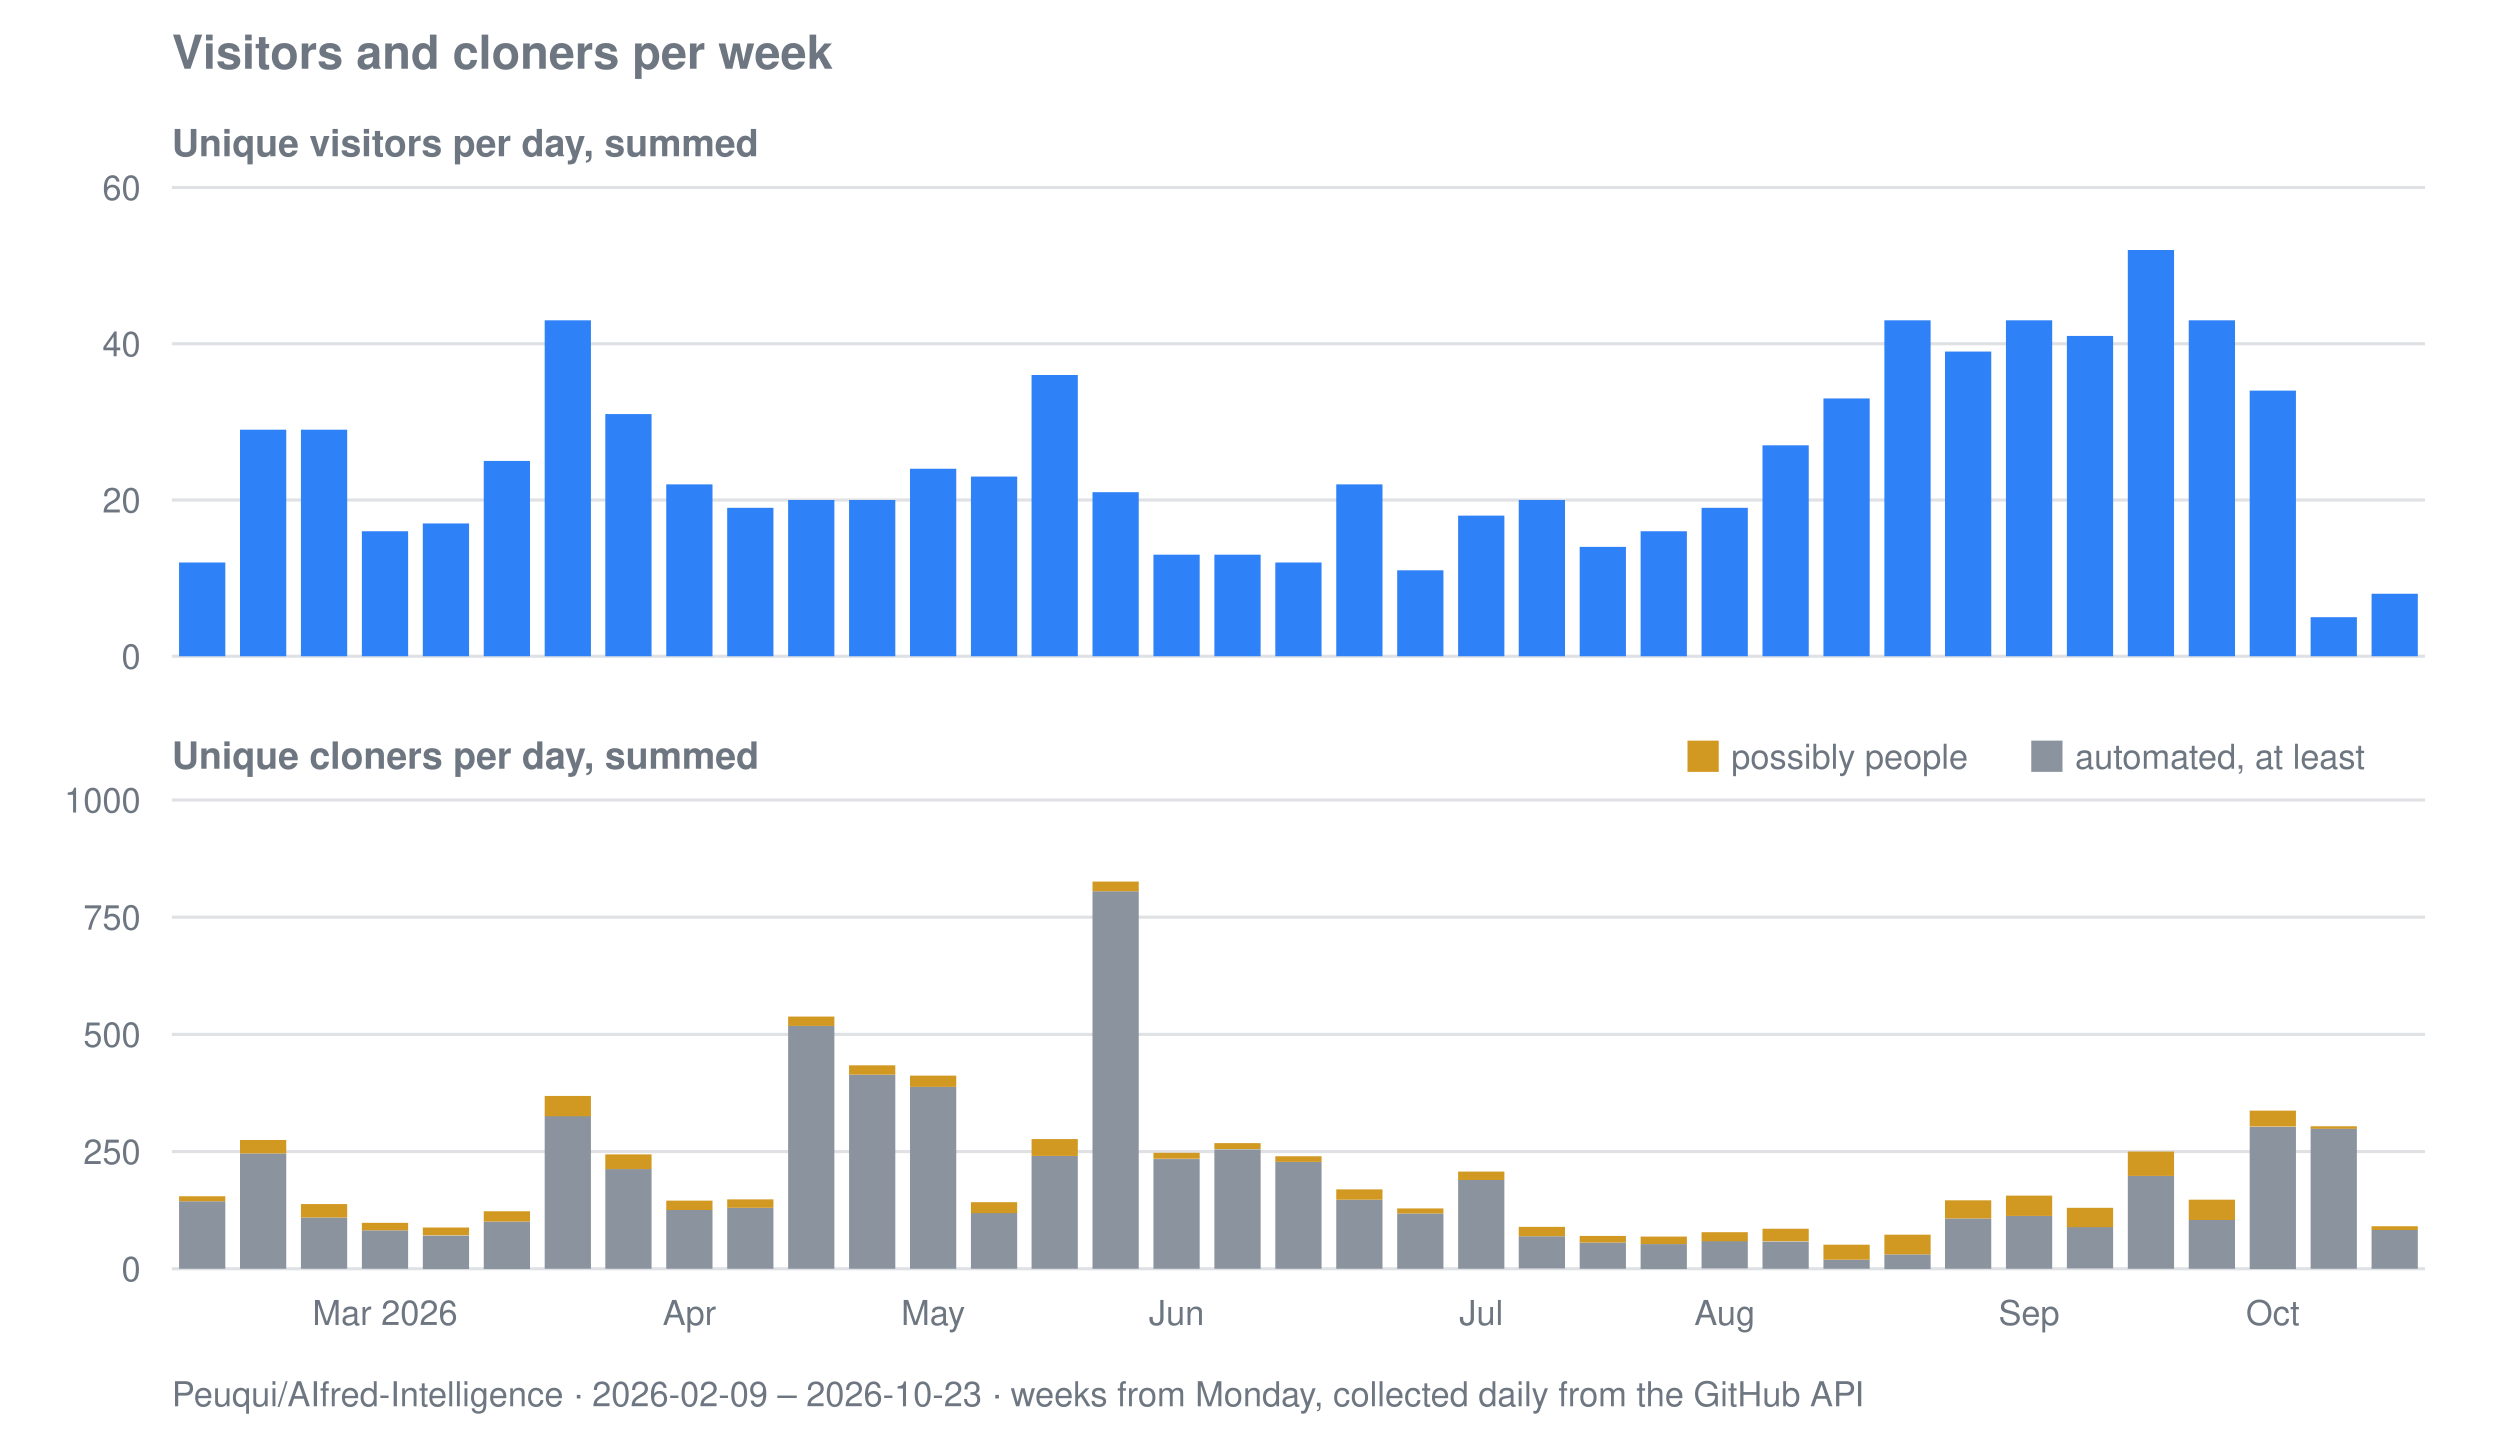
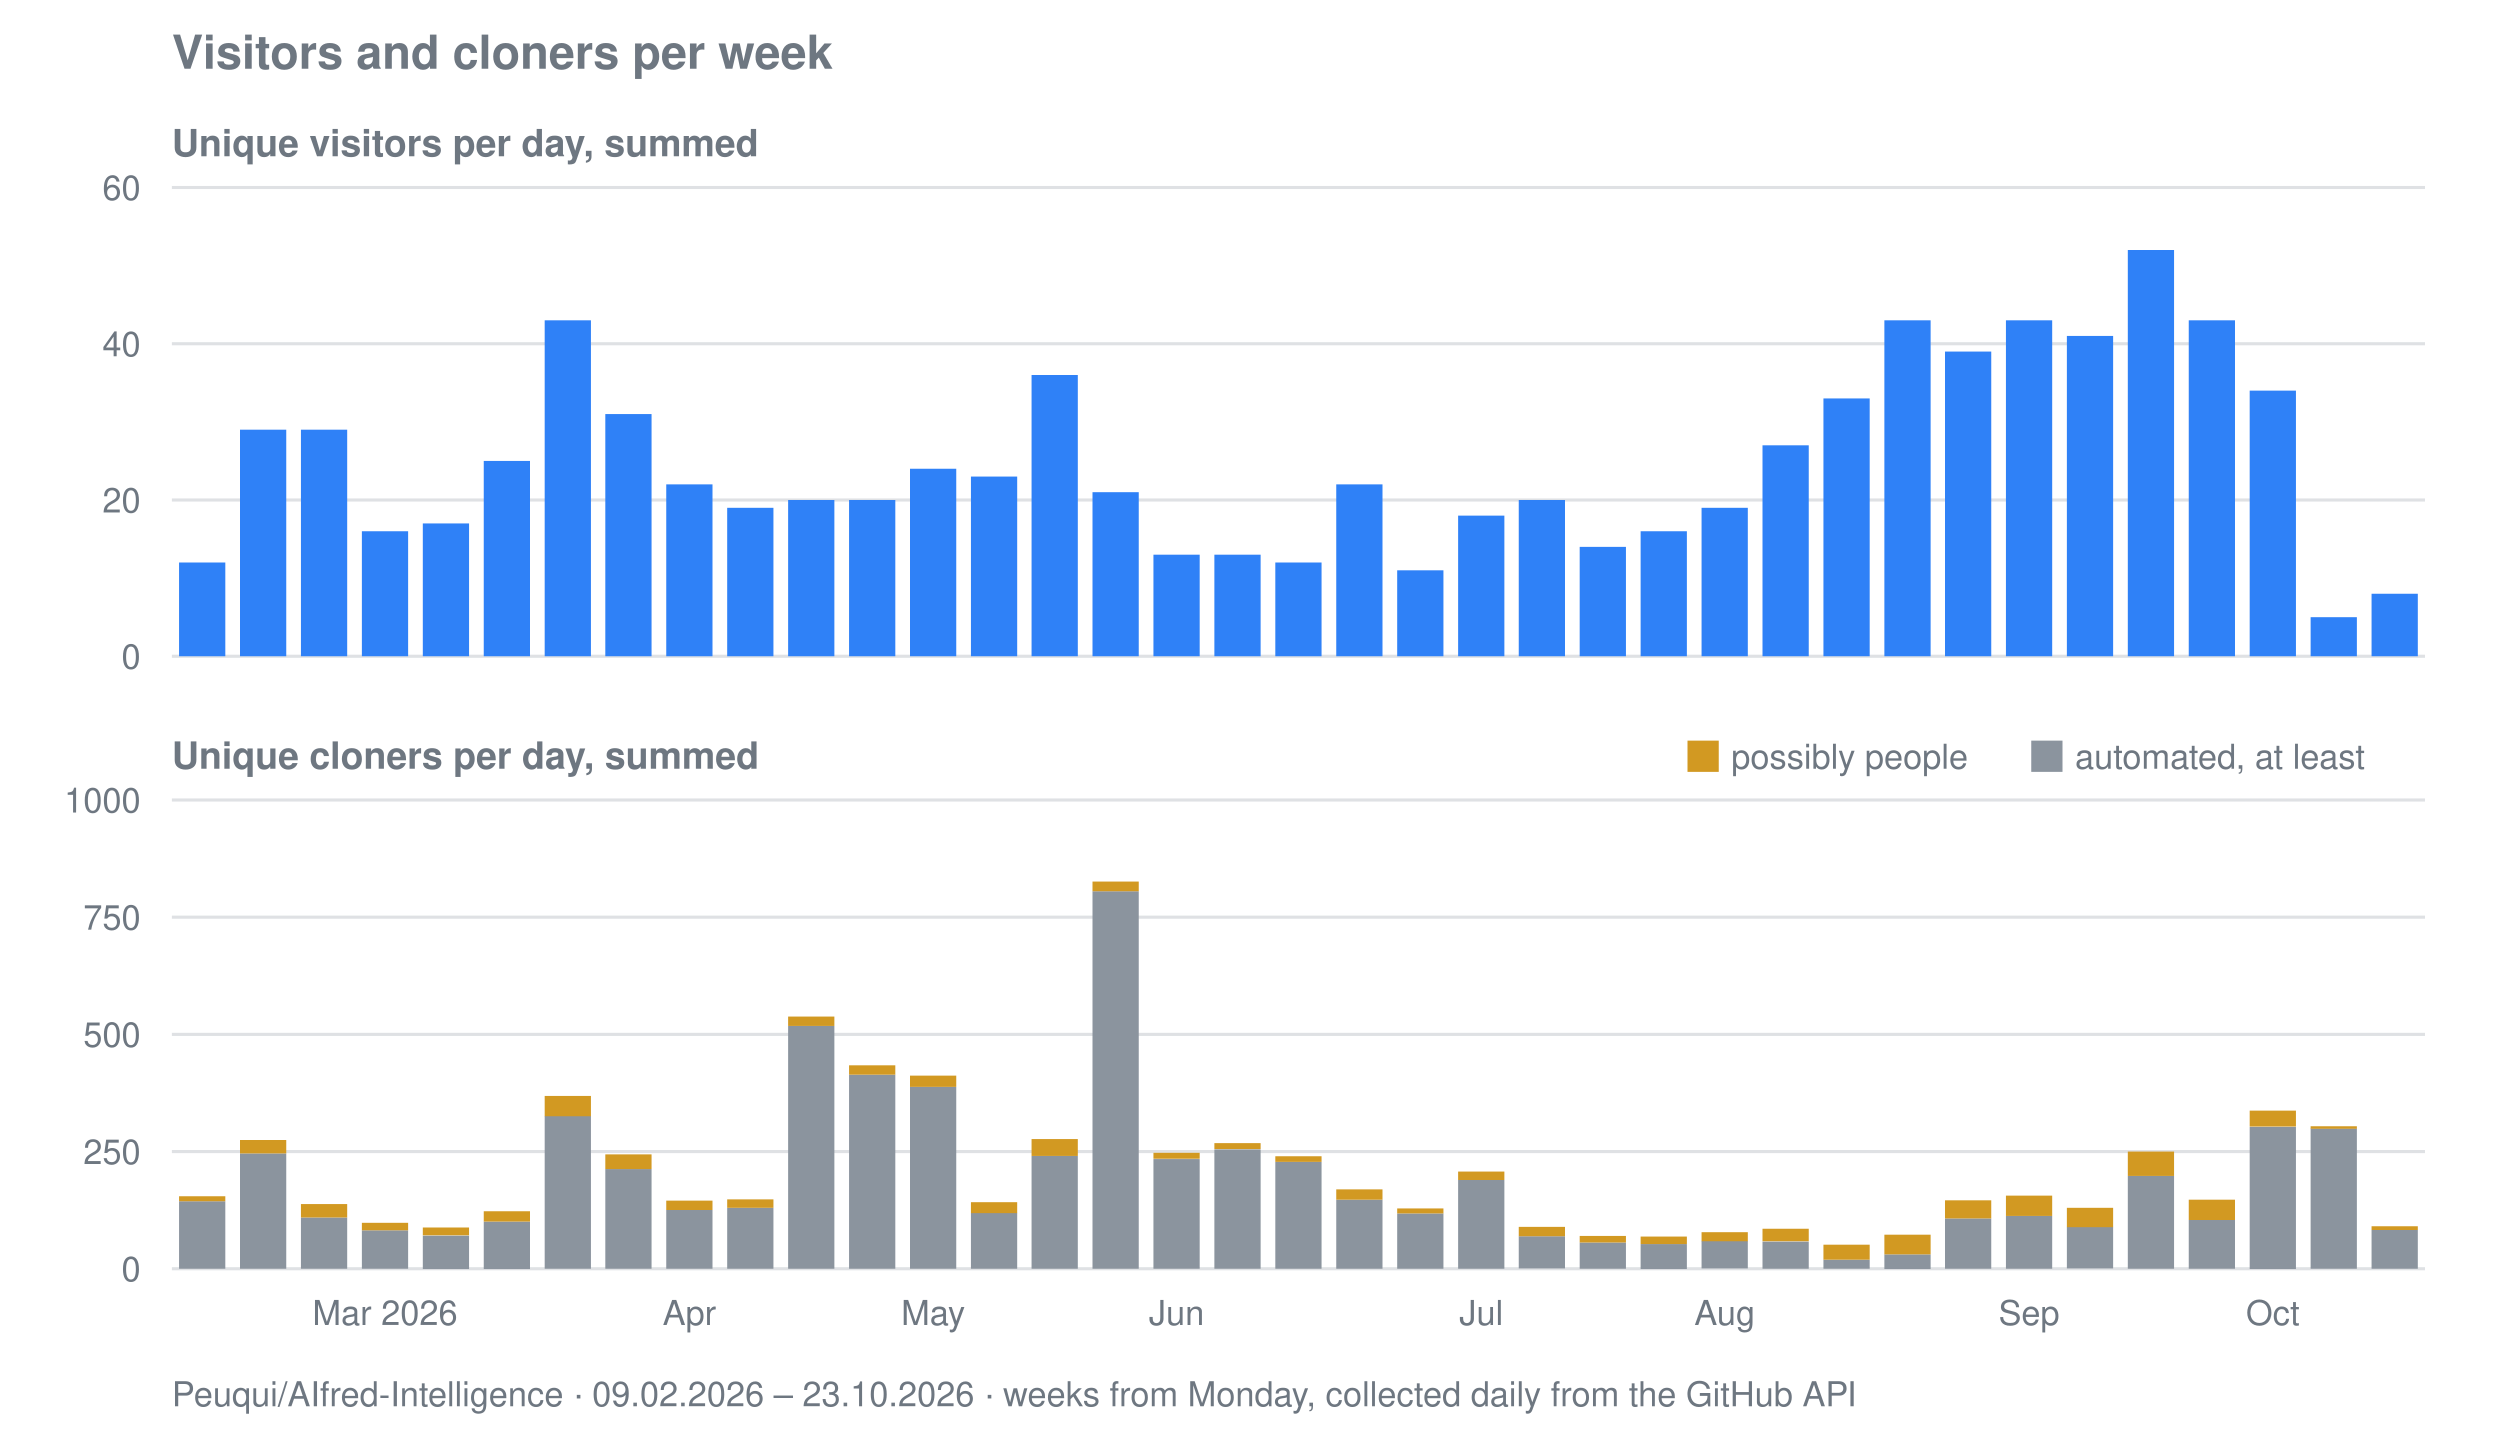
<svg xmlns="http://www.w3.org/2000/svg" viewBox="0 0 800 458" width="800" height="458" role="img" aria-label="Visitors and cloners per week for Peuqui/AIfred-Intelligence">
  <text font-family="system-ui, -apple-system, Segoe UI, Helvetica, Arial, sans-serif" font-size="15" font-weight="600" fill="#6e7781" x="55" y="22">Visitors and cloners per week</text>
  <text font-family="system-ui, -apple-system, Segoe UI, Helvetica, Arial, sans-serif" font-size="12" font-weight="600" fill="#6e7781" x="55" y="50">Unique visitors per day, summed</text>
  <line stroke="#8b949e" stroke-width="1" opacity="0.28" x1="55" y1="210.0" x2="776" y2="210.0" />
  <text font-family="system-ui, -apple-system, Segoe UI, Helvetica, Arial, sans-serif" font-size="11" fill="#6e7781" x="45" y="214.0" text-anchor="end">0</text>
  <line stroke="#8b949e" stroke-width="1" opacity="0.28" x1="55" y1="160.0" x2="776" y2="160.0" />
  <text font-family="system-ui, -apple-system, Segoe UI, Helvetica, Arial, sans-serif" font-size="11" fill="#6e7781" x="45" y="164.0" text-anchor="end">20</text>
  <line stroke="#8b949e" stroke-width="1" opacity="0.28" x1="55" y1="110.0" x2="776" y2="110.0" />
  <text font-family="system-ui, -apple-system, Segoe UI, Helvetica, Arial, sans-serif" font-size="11" fill="#6e7781" x="45" y="114.0" text-anchor="end">40</text>
  <line stroke="#8b949e" stroke-width="1" opacity="0.28" x1="55" y1="60.0" x2="776" y2="60.0" />
  <text font-family="system-ui, -apple-system, Segoe UI, Helvetica, Arial, sans-serif" font-size="11" fill="#6e7781" x="45" y="64.0" text-anchor="end">60</text>
  <rect fill="#2f81f7" x="57.3" y="180.0" width="14.8" height="30.0" />
  <rect fill="#2f81f7" x="76.8" y="137.5" width="14.8" height="72.5" />
  <rect fill="#2f81f7" x="96.3" y="137.5" width="14.8" height="72.5" />
  <rect fill="#2f81f7" x="115.8" y="170.0" width="14.8" height="40.0" />
  <rect fill="#2f81f7" x="135.3" y="167.5" width="14.8" height="42.5" />
  <rect fill="#2f81f7" x="154.8" y="147.5" width="14.8" height="62.5" />
  <rect fill="#2f81f7" x="174.3" y="102.5" width="14.8" height="107.5" />
  <rect fill="#2f81f7" x="193.7" y="132.5" width="14.8" height="77.5" />
  <rect fill="#2f81f7" x="213.2" y="155.0" width="14.8" height="55.0" />
  <rect fill="#2f81f7" x="232.7" y="162.5" width="14.8" height="47.5" />
  <rect fill="#2f81f7" x="252.2" y="160.0" width="14.8" height="50.0" />
  <rect fill="#2f81f7" x="271.7" y="160.0" width="14.8" height="50.0" />
  <rect fill="#2f81f7" x="291.2" y="150.0" width="14.8" height="60.0" />
  <rect fill="#2f81f7" x="310.7" y="152.5" width="14.8" height="57.5" />
  <rect fill="#2f81f7" x="330.1" y="120.0" width="14.8" height="90.0" />
  <rect fill="#2f81f7" x="349.6" y="157.5" width="14.8" height="52.5" />
  <rect fill="#2f81f7" x="369.1" y="177.5" width="14.8" height="32.5" />
  <rect fill="#2f81f7" x="388.6" y="177.5" width="14.8" height="32.5" />
  <rect fill="#2f81f7" x="408.1" y="180.0" width="14.8" height="30.0" />
  <rect fill="#2f81f7" x="427.6" y="155.0" width="14.8" height="55.0" />
  <rect fill="#2f81f7" x="447.1" y="182.5" width="14.8" height="27.5" />
  <rect fill="#2f81f7" x="466.6" y="165.0" width="14.8" height="45.0" />
  <rect fill="#2f81f7" x="486.0" y="160.0" width="14.8" height="50.0" />
  <rect fill="#2f81f7" x="505.5" y="175.0" width="14.8" height="35.0" />
  <rect fill="#2f81f7" x="525.0" y="170.0" width="14.8" height="40.0" />
  <rect fill="#2f81f7" x="544.5" y="162.5" width="14.8" height="47.5" />
  <rect fill="#2f81f7" x="564.0" y="142.5" width="14.8" height="67.5" />
  <rect fill="#2f81f7" x="583.5" y="127.5" width="14.8" height="82.5" />
  <rect fill="#2f81f7" x="603.0" y="102.5" width="14.8" height="107.5" />
  <rect fill="#2f81f7" x="622.4" y="112.5" width="14.8" height="97.5" />
  <rect fill="#2f81f7" x="641.9" y="102.5" width="14.8" height="107.5" />
  <rect fill="#2f81f7" x="661.4" y="107.5" width="14.8" height="102.5" />
  <rect fill="#2f81f7" x="680.9" y="80.0" width="14.8" height="130.0" />
  <rect fill="#2f81f7" x="700.4" y="102.5" width="14.8" height="107.5" />
  <rect fill="#2f81f7" x="719.9" y="125.0" width="14.8" height="85.0" />
  <rect fill="#2f81f7" x="739.4" y="197.5" width="14.8" height="12.5" />
  <rect fill="#2f81f7" x="758.9" y="190.0" width="14.8" height="20.0" />
  <text font-family="system-ui, -apple-system, Segoe UI, Helvetica, Arial, sans-serif" font-size="12" font-weight="600" fill="#6e7781" x="55" y="246">Unique cloners per day, summed</text>
  <line stroke="#8b949e" stroke-width="1" opacity="0.28" x1="55" y1="406.0" x2="776" y2="406.0" />
  <text font-family="system-ui, -apple-system, Segoe UI, Helvetica, Arial, sans-serif" font-size="11" fill="#6e7781" x="45" y="410.0" text-anchor="end">0</text>
  <line stroke="#8b949e" stroke-width="1" opacity="0.28" x1="55" y1="368.5" x2="776" y2="368.5" />
  <text font-family="system-ui, -apple-system, Segoe UI, Helvetica, Arial, sans-serif" font-size="11" fill="#6e7781" x="45" y="372.5" text-anchor="end">250</text>
  <line stroke="#8b949e" stroke-width="1" opacity="0.28" x1="55" y1="331.0" x2="776" y2="331.0" />
  <text font-family="system-ui, -apple-system, Segoe UI, Helvetica, Arial, sans-serif" font-size="11" fill="#6e7781" x="45" y="335.0" text-anchor="end">500</text>
  <line stroke="#8b949e" stroke-width="1" opacity="0.28" x1="55" y1="293.5" x2="776" y2="293.5" />
  <text font-family="system-ui, -apple-system, Segoe UI, Helvetica, Arial, sans-serif" font-size="11" fill="#6e7781" x="45" y="297.5" text-anchor="end">750</text>
  <line stroke="#8b949e" stroke-width="1" opacity="0.28" x1="55" y1="256.0" x2="776" y2="256.0" />
  <text font-family="system-ui, -apple-system, Segoe UI, Helvetica, Arial, sans-serif" font-size="11" fill="#6e7781" x="45" y="260.0" text-anchor="end">1000</text>
  <rect fill="#8b949e" x="57.3" y="384.4" width="14.8" height="21.6" />
  <rect fill="#d29922" x="57.3" y="382.8" width="14.8" height="1.6" />
  <rect fill="#8b949e" x="76.8" y="369.1" width="14.8" height="36.9" />
  <rect fill="#d29922" x="76.8" y="364.8" width="14.8" height="4.3" />
  <rect fill="#8b949e" x="96.3" y="389.6" width="14.8" height="16.4" />
  <rect fill="#d29922" x="96.3" y="385.3" width="14.8" height="4.3" />
  <rect fill="#8b949e" x="115.8" y="393.7" width="14.8" height="12.3" />
  <rect fill="#d29922" x="115.8" y="391.3" width="14.8" height="2.4" />
  <rect fill="#8b949e" x="135.3" y="395.4" width="14.8" height="10.7" />
  <rect fill="#d29922" x="135.3" y="392.8" width="14.8" height="2.5" />
  <rect fill="#8b949e" x="154.8" y="390.9" width="14.8" height="15.2" />
  <rect fill="#d29922" x="154.8" y="387.6" width="14.8" height="3.3" />
  <rect fill="#8b949e" x="174.3" y="357.1" width="14.8" height="48.9" />
  <rect fill="#d29922" x="174.3" y="350.7" width="14.8" height="6.5" />
  <rect fill="#8b949e" x="193.7" y="374.1" width="14.8" height="31.9" />
  <rect fill="#d29922" x="193.7" y="369.4" width="14.8" height="4.7" />
  <rect fill="#8b949e" x="213.2" y="387.2" width="14.8" height="18.8" />
  <rect fill="#d29922" x="213.2" y="384.2" width="14.8" height="3.0" />
  <rect fill="#8b949e" x="232.7" y="386.5" width="14.8" height="19.5" />
  <rect fill="#d29922" x="232.7" y="383.8" width="14.8" height="2.7" />
  <rect fill="#8b949e" x="252.2" y="328.3" width="14.8" height="77.7" />
  <rect fill="#d29922" x="252.2" y="325.3" width="14.8" height="3.0" />
  <rect fill="#8b949e" x="271.7" y="343.9" width="14.8" height="62.1" />
  <rect fill="#d29922" x="271.7" y="340.9" width="14.8" height="3.0" />
  <rect fill="#8b949e" x="291.2" y="347.8" width="14.8" height="58.2" />
  <rect fill="#d29922" x="291.2" y="344.2" width="14.8" height="3.6" />
  <rect fill="#8b949e" x="310.7" y="388.1" width="14.8" height="17.9" />
  <rect fill="#d29922" x="310.7" y="384.7" width="14.8" height="3.5" />
  <rect fill="#8b949e" x="330.1" y="369.9" width="14.8" height="36.1" />
  <rect fill="#d29922" x="330.1" y="364.5" width="14.8" height="5.4" />
  <rect fill="#8b949e" x="349.6" y="285.2" width="14.8" height="120.8" />
  <rect fill="#d29922" x="349.6" y="282.1" width="14.8" height="3.1" />
  <rect fill="#8b949e" x="369.1" y="370.9" width="14.8" height="35.1" />
  <rect fill="#d29922" x="369.1" y="368.9" width="14.8" height="1.9" />
  <rect fill="#8b949e" x="388.6" y="367.8" width="14.8" height="38.2" />
  <rect fill="#d29922" x="388.6" y="365.8" width="14.8" height="1.9" />
  <rect fill="#8b949e" x="408.1" y="371.8" width="14.8" height="34.2" />
  <rect fill="#d29922" x="408.1" y="370.0" width="14.8" height="1.8" />
  <rect fill="#8b949e" x="427.6" y="383.9" width="14.8" height="22.1" />
  <rect fill="#d29922" x="427.6" y="380.6" width="14.8" height="3.3" />
  <rect fill="#8b949e" x="447.1" y="388.3" width="14.8" height="17.7" />
  <rect fill="#d29922" x="447.1" y="386.7" width="14.8" height="1.6" />
  <rect fill="#8b949e" x="466.6" y="377.6" width="14.8" height="28.4" />
  <rect fill="#d29922" x="466.6" y="374.9" width="14.8" height="2.7" />
  <rect fill="#8b949e" x="486.0" y="395.6" width="14.8" height="10.3" />
  <rect fill="#d29922" x="486.0" y="392.6" width="14.8" height="3.0" />
  <rect fill="#8b949e" x="505.5" y="397.6" width="14.8" height="8.4" />
  <rect fill="#d29922" x="505.5" y="395.5" width="14.8" height="2.1" />
  <rect fill="#8b949e" x="525.0" y="398.1" width="14.8" height="8.0" />
  <rect fill="#d29922" x="525.0" y="395.7" width="14.8" height="2.4" />
  <rect fill="#8b949e" x="544.5" y="397.1" width="14.8" height="8.8" />
  <rect fill="#d29922" x="544.5" y="394.3" width="14.8" height="2.9" />
  <rect fill="#8b949e" x="564.0" y="397.3" width="14.8" height="8.7" />
  <rect fill="#d29922" x="564.0" y="393.2" width="14.8" height="4.0" />
  <rect fill="#8b949e" x="583.5" y="403.1" width="14.8" height="2.9" />
  <rect fill="#d29922" x="583.5" y="398.3" width="14.8" height="4.8" />
  <rect fill="#8b949e" x="603.0" y="401.4" width="14.8" height="4.7" />
  <rect fill="#d29922" x="603.0" y="395.1" width="14.8" height="6.3" />
  <rect fill="#8b949e" x="622.4" y="389.9" width="14.8" height="16.1" />
  <rect fill="#d29922" x="622.4" y="384.1" width="14.8" height="5.8" />
  <rect fill="#8b949e" x="641.9" y="389.1" width="14.8" height="16.9" />
  <rect fill="#d29922" x="641.9" y="382.6" width="14.8" height="6.5" />
  <rect fill="#8b949e" x="661.4" y="392.6" width="14.8" height="13.3" />
  <rect fill="#d29922" x="661.4" y="386.5" width="14.8" height="6.2" />
  <rect fill="#8b949e" x="680.9" y="376.3" width="14.8" height="29.7" />
  <rect fill="#d29922" x="680.9" y="368.5" width="14.8" height="7.8" />
  <rect fill="#8b949e" x="700.4" y="390.4" width="14.8" height="15.6" />
  <rect fill="#d29922" x="700.4" y="383.9" width="14.8" height="6.5" />
  <rect fill="#8b949e" x="719.9" y="360.6" width="14.8" height="45.5" />
  <rect fill="#d29922" x="719.9" y="355.4" width="14.8" height="5.1" />
  <rect fill="#8b949e" x="739.4" y="361.1" width="14.8" height="44.9" />
  <rect fill="#d29922" x="739.4" y="360.4" width="14.8" height="0.8" />
  <rect fill="#8b949e" x="758.9" y="393.6" width="14.8" height="12.4" />
  <rect fill="#d29922" x="758.9" y="392.4" width="14.8" height="1.2" />
  <rect fill="#d29922" x="540" y="237" width="10" height="10" />
  <text font-family="system-ui, -apple-system, Segoe UI, Helvetica, Arial, sans-serif" font-size="11" fill="#6e7781" x="554" y="246">possibly people</text>
  <rect fill="#8b949e" x="650" y="237" width="10" height="10" />
  <text font-family="system-ui, -apple-system, Segoe UI, Helvetica, Arial, sans-serif" font-size="11" fill="#6e7781" x="664" y="246">automated, at least</text>
  <text font-family="system-ui, -apple-system, Segoe UI, Helvetica, Arial, sans-serif" font-size="11" fill="#6e7781" x="123.2" y="424" text-anchor="middle">Mar 2026</text>
  <text font-family="system-ui, -apple-system, Segoe UI, Helvetica, Arial, sans-serif" font-size="11" fill="#6e7781" x="220.6" y="424" text-anchor="middle">Apr</text>
  <text font-family="system-ui, -apple-system, Segoe UI, Helvetica, Arial, sans-serif" font-size="11" fill="#6e7781" x="298.6" y="424" text-anchor="middle">May</text>
  <text font-family="system-ui, -apple-system, Segoe UI, Helvetica, Arial, sans-serif" font-size="11" fill="#6e7781" x="376.5" y="424" text-anchor="middle">Jun</text>
  <text font-family="system-ui, -apple-system, Segoe UI, Helvetica, Arial, sans-serif" font-size="11" fill="#6e7781" x="474.0" y="424" text-anchor="middle">Jul</text>
  <text font-family="system-ui, -apple-system, Segoe UI, Helvetica, Arial, sans-serif" font-size="11" fill="#6e7781" x="551.9" y="424" text-anchor="middle">Aug</text>
  <text font-family="system-ui, -apple-system, Segoe UI, Helvetica, Arial, sans-serif" font-size="11" fill="#6e7781" x="649.3" y="424" text-anchor="middle">Sep</text>
  <text font-family="system-ui, -apple-system, Segoe UI, Helvetica, Arial, sans-serif" font-size="11" fill="#6e7781" x="727.3" y="424" text-anchor="middle">Oct</text>
-   <text font-family="system-ui, -apple-system, Segoe UI, Helvetica, Arial, sans-serif" font-size="11" fill="#6e7781" x="55" y="450">Peuqui/AIfred-Intelligence · 2026-02-09 – 2026-10-23 · weeks from Monday, collected daily from the GitHub API</text>
+   <text font-family="system-ui, -apple-system, Segoe UI, Helvetica, Arial, sans-serif" font-size="11" fill="#6e7781" x="55" y="450">Peuqui/AIfred-Intelligence · 09.02.2026 – 23.10.2026 · weeks from Monday, collected daily from the GitHub API</text>
</svg>
